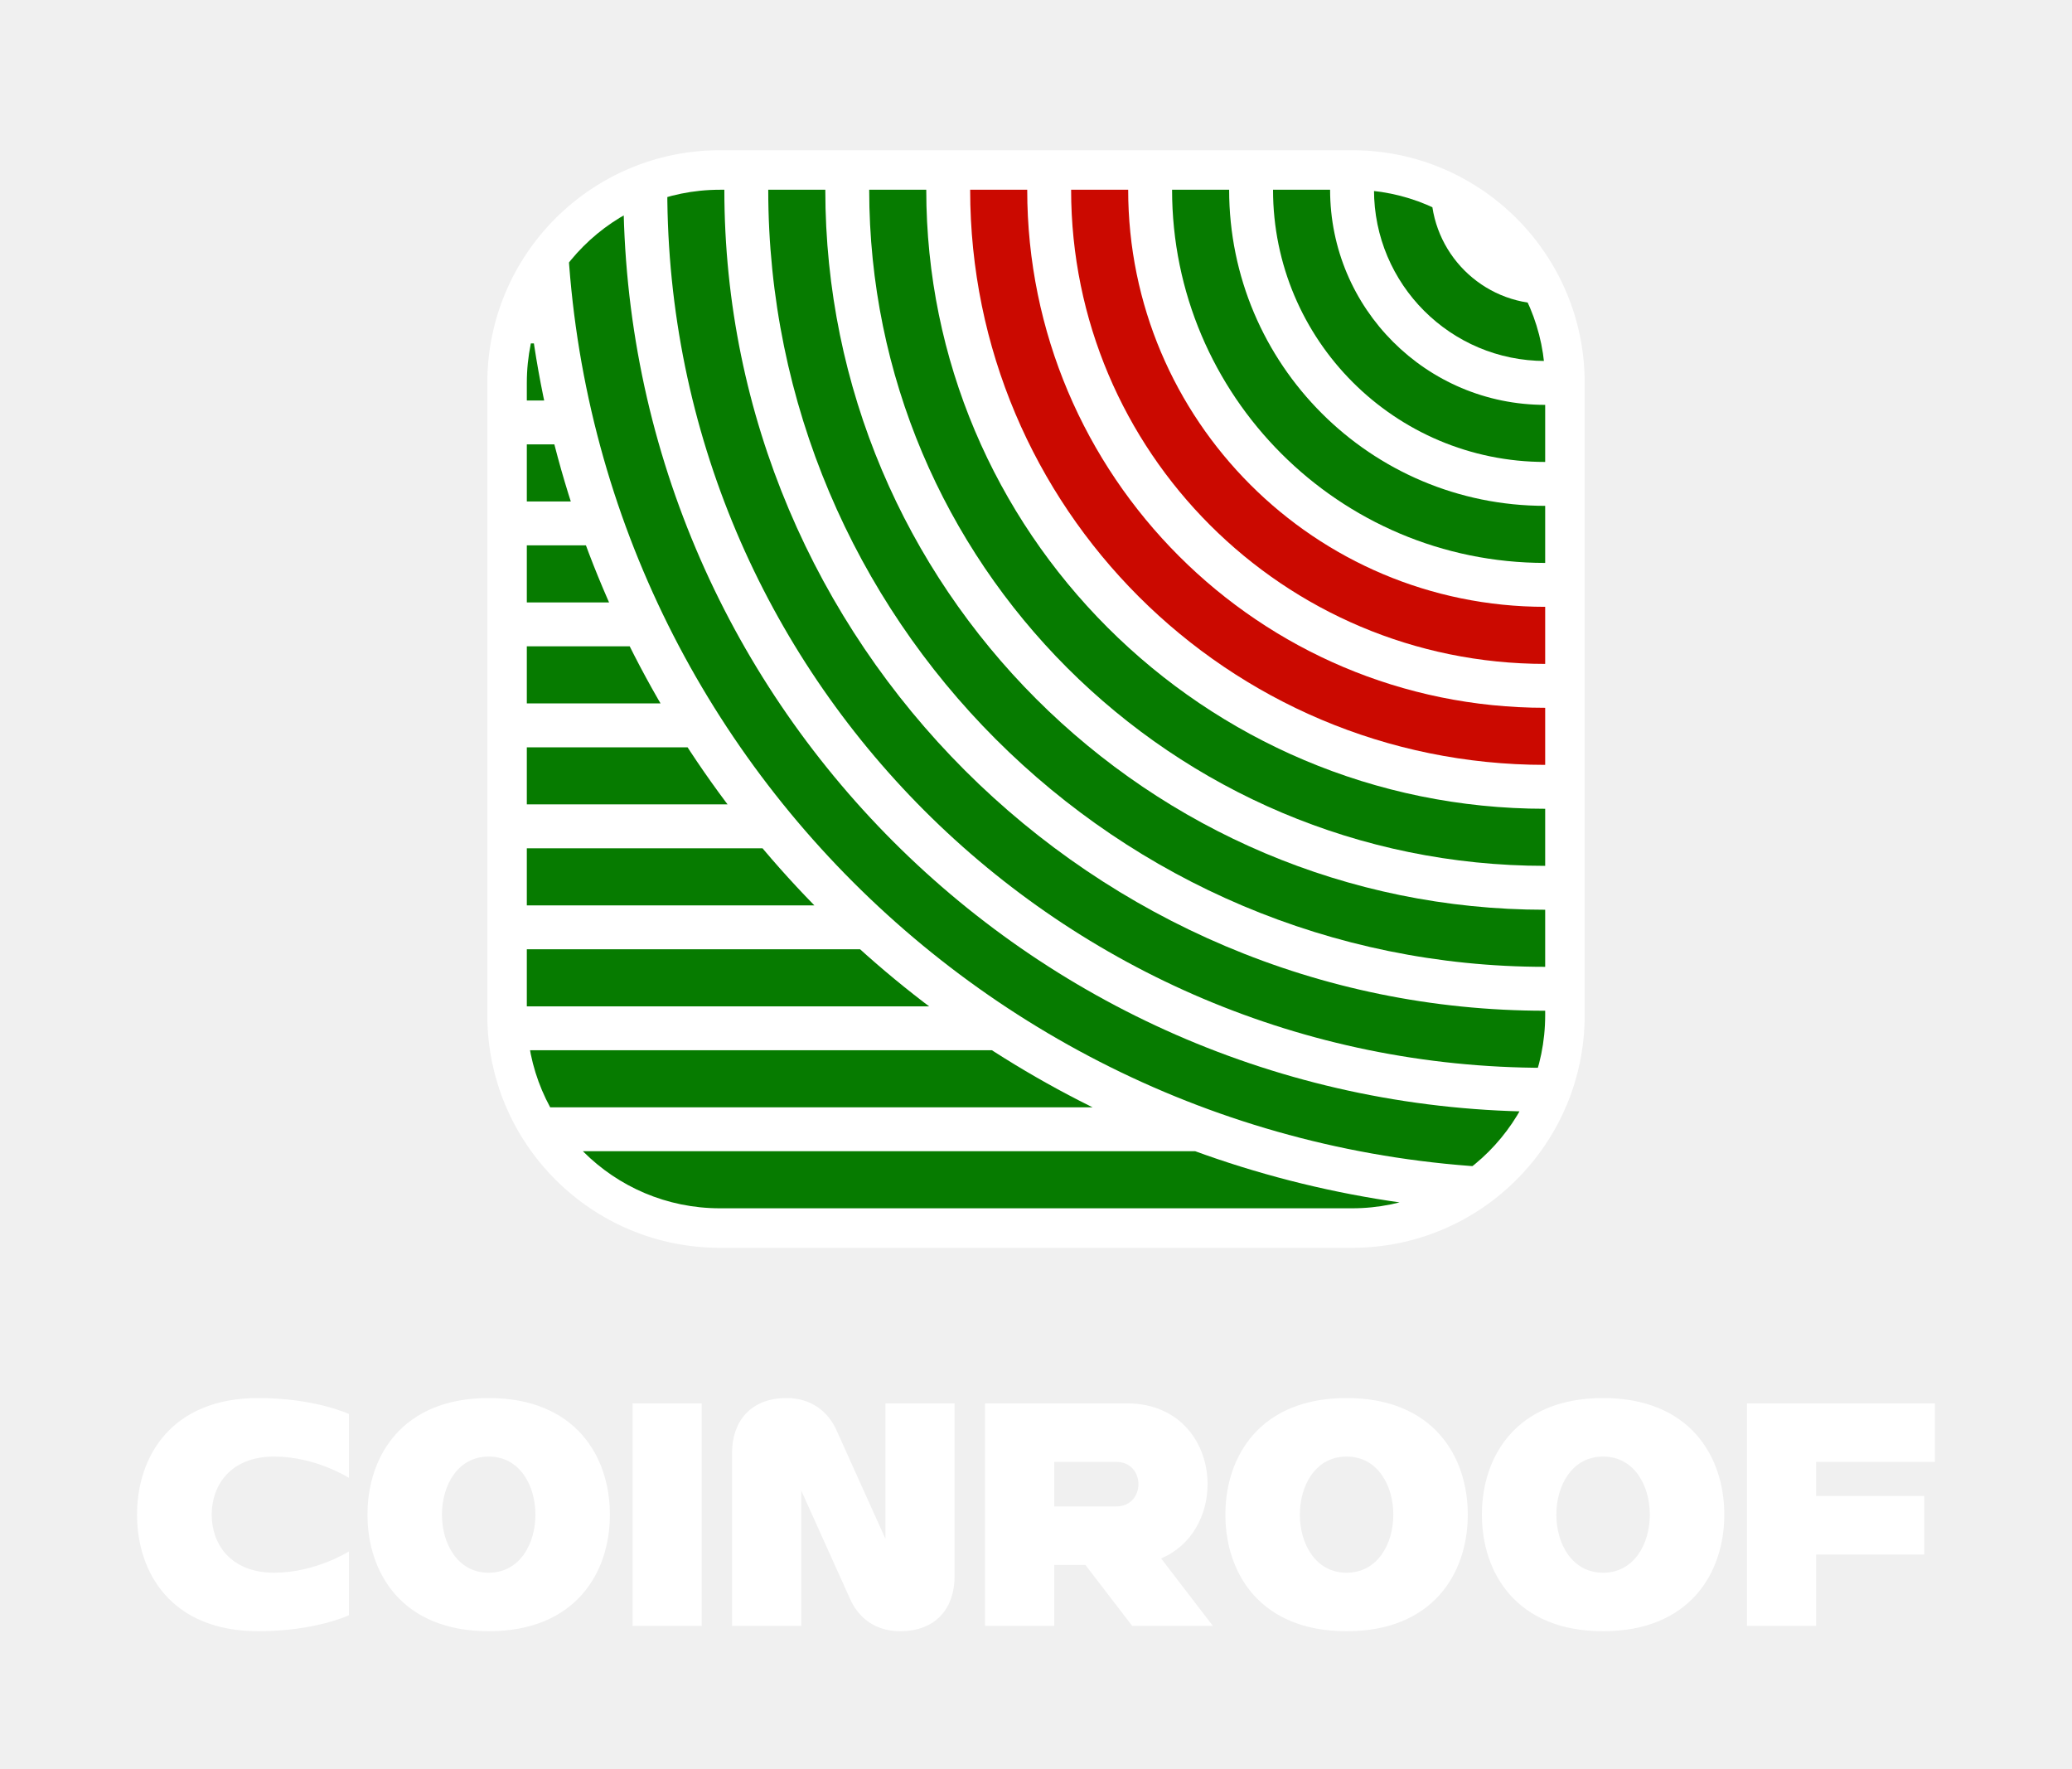
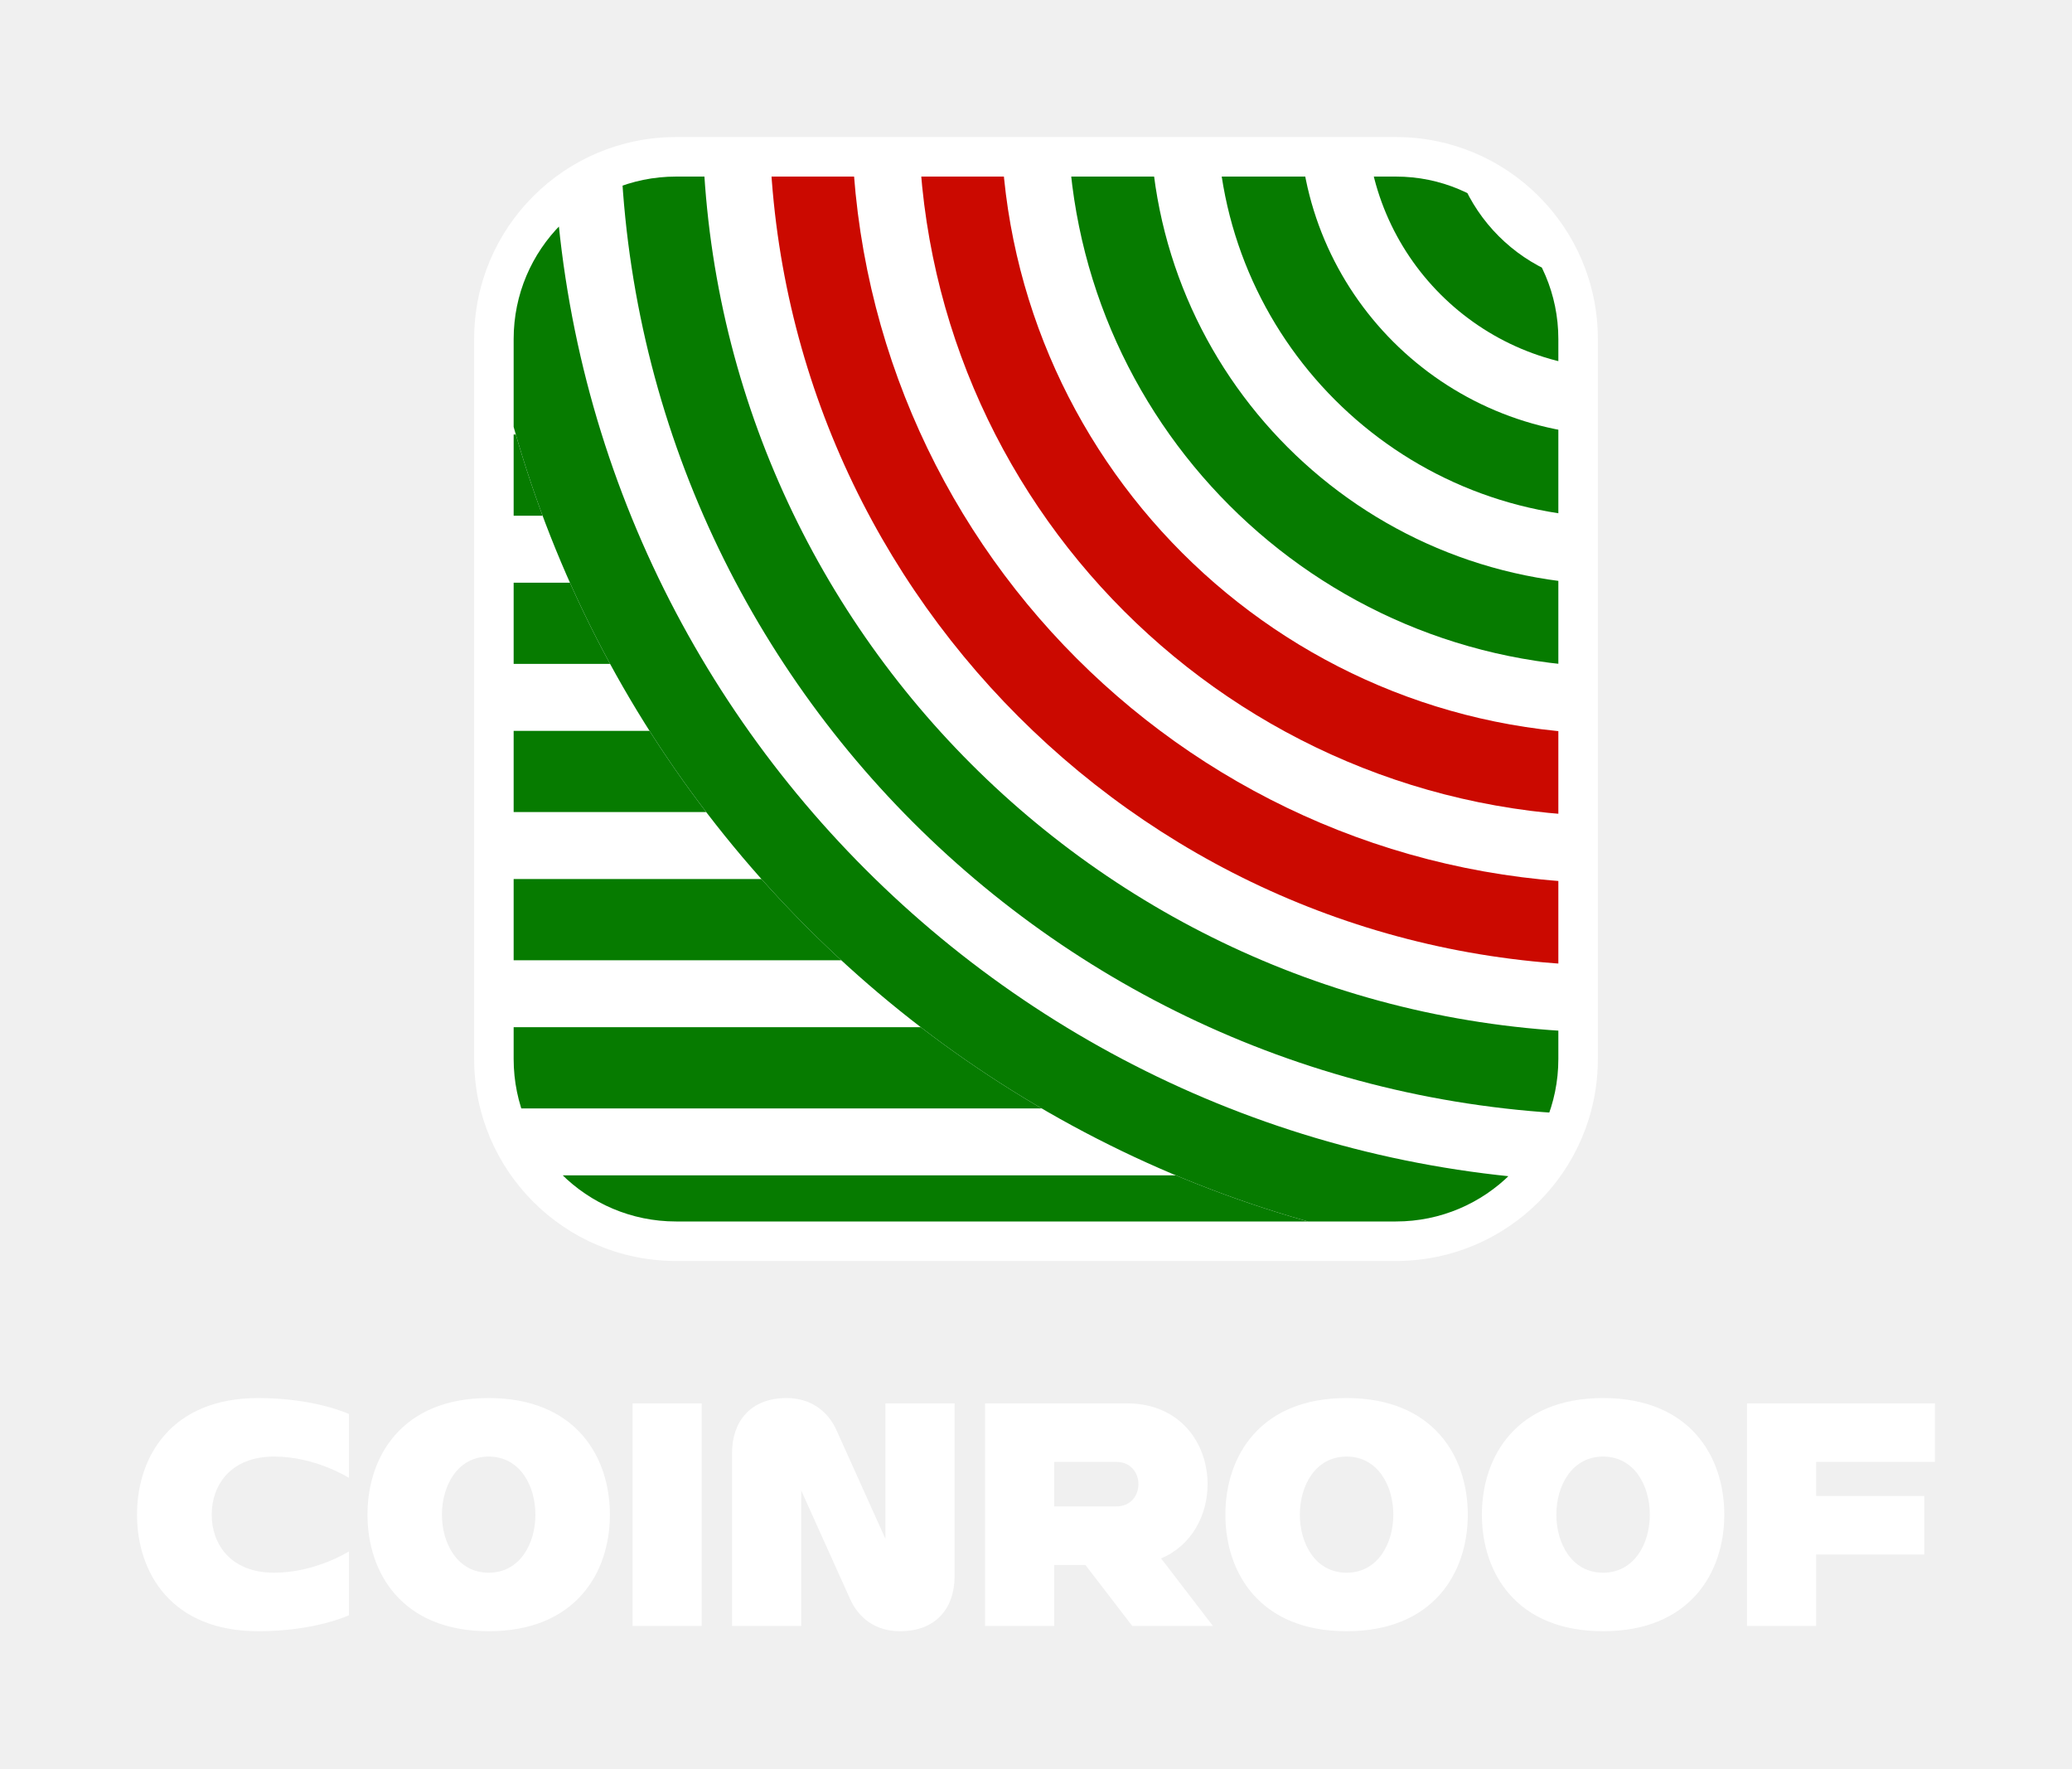
<svg xmlns="http://www.w3.org/2000/svg" viewBox="0 0 604.8 516.1" role="img" aria-label="Coinroof">
  <defs>
    <clipPath id="crInner">
-       <rect x="12" y="12" width="232" height="232" rx="44" />
+       <rect x="9" y="9" width="238" height="238" rx="37" />
    </clipPath>
    <clipPath id="crOuter">
-       <path clip-rule="evenodd" d="M0 0 H256 V256 H0 Z M11 12 a233 233 0 1 0 466 0 a233 233 0 1 0 -466 0 Z" />
+       <path clip-rule="evenodd" d="M-64 -64 H320 V320 H-64 Z M-0.75 -5 a261.75 261.75 0 1 0 523.5 0 a261.75 261.75 0 1 0 -523.5 0 Z" />
    </clipPath>
  </defs>
  <g transform="translate(138.4,40) scale(1.28125)">
-     <rect x="3" y="3" width="250" height="250" rx="53" fill="#FFFFFF" />
+     <rect width="256" height="256" rx="46" fill="#FFFFFF" />
    <g clip-path="url(#crInner)">
-       <path fill="#067B00" fill-rule="evenodd" d="M205 12 a39 39 0 1 0 78 0 a39 39 0 1 0 -78 0 Z M218 12 a26 26 0 1 0 52 0 a26 26 0 1 0 -52 0 Z" />
-       <path fill="#067B00" fill-rule="evenodd" d="M182 12 a62 62 0 1 0 124 0 a62 62 0 1 0 -124 0 Z M195 12 a49 49 0 1 0 98 0 a49 49 0 1 0 -98 0 Z" />
-       <path fill="#067B00" fill-rule="evenodd" d="M159 12 a85 85 0 1 0 170 0 a85 85 0 1 0 -170 0 Z M172 12 a72 72 0 1 0 144 0 a72 72 0 1 0 -144 0 Z" />
-       <path fill="#CB0900" fill-rule="evenodd" d="M136 12 a108 108 0 1 0 216 0 a108 108 0 1 0 -216 0 Z M149 12 a95 95 0 1 0 190 0 a95 95 0 1 0 -190 0 Z" />
-       <path fill="#CB0900" fill-rule="evenodd" d="M113 12 a131 131 0 1 0 262 0 a131 131 0 1 0 -262 0 Z M126 12 a118 118 0 1 0 236 0 a118 118 0 1 0 -236 0 Z" />
-       <path fill="#067B00" fill-rule="evenodd" d="M90 12 a154 154 0 1 0 308 0 a154 154 0 1 0 -308 0 Z M103 12 a141 141 0 1 0 282 0 a141 141 0 1 0 -282 0 Z" />
-       <path fill="#067B00" fill-rule="evenodd" d="M67 12 a177 177 0 1 0 354 0 a177 177 0 1 0 -354 0 Z M80 12 a164 164 0 1 0 328 0 a164 164 0 1 0 -328 0 Z" />
-       <path fill="#067B00" fill-rule="evenodd" d="M44 12 a200 200 0 1 0 400 0 a200 200 0 1 0 -400 0 Z M57 12 a187 187 0 1 0 374 0 a187 187 0 1 0 -374 0 Z" />
-       <path fill="#067B00" fill-rule="evenodd" d="M21 12 a223 223 0 1 0 446 0 a223 223 0 1 0 -446 0 Z M34 12 a210 210 0 1 0 420 0 a210 210 0 1 0 -420 0 Z" />
+       <path fill="#067B00" fill-rule="evenodd" d="M203.25 -5 a57.75 57.75 0 1 0 115.5 0 a57.75 57.75 0 1 0 -115.5 0 Z M222 -5 a39 39 0 1 0 78 0 a39 39 0 1 0 -78 0 Z" />
+       <path fill="#067B00" fill-rule="evenodd" d="M169.25 -5 a91.75 91.75 0 1 0 183.5 0 a91.75 91.75 0 1 0 -183.5 0 Z M188.0 -5 a73.0 73.0 0 1 0 146.0 0 a73.0 73.0 0 1 0 -146.0 0 Z" />
+       <path fill="#067B00" fill-rule="evenodd" d="M135.25 -5 a125.75 125.75 0 1 0 251.5 0 a125.75 125.75 0 1 0 -251.5 0 Z M154.0 -5 a107.0 107.0 0 1 0 214.0 0 a107.0 107.0 0 1 0 -214.0 0 Z" />
+       <path fill="#CB0900" fill-rule="evenodd" d="M101.25 -5 a159.75 159.75 0 1 0 319.5 0 a159.75 159.75 0 1 0 -319.5 0 Z M120.0 -5 a141.0 141.0 0 1 0 282.0 0 a141.0 141.0 0 1 0 -282.0 0 Z" />
+       <path fill="#CB0900" fill-rule="evenodd" d="M67.25 -5 a193.75 193.75 0 1 0 387.5 0 a193.75 193.75 0 1 0 -387.5 0 Z M86.0 -5 a175.0 175.0 0 1 0 350.0 0 a175.0 175.0 0 1 0 -350.0 0 Z" />
+       <path fill="#067B00" fill-rule="evenodd" d="M33.25 -5 a227.75 227.75 0 1 0 455.5 0 a227.75 227.75 0 1 0 -455.5 0 Z M52.0 -5 a209.0 209.0 0 1 0 418.0 0 a209.0 209.0 0 1 0 -418.0 0 Z" />
+       <path fill="#067B00" fill-rule="evenodd" d="M-0.75 -5 a261.75 261.75 0 1 0 523.5 0 a261.75 261.75 0 1 0 -523.5 0 Z M18.0 -5 a243.0 243.0 0 1 0 486.0 0 a243.0 243.0 0 1 0 -486.0 0 Z" />
      <g clip-path="url(#crOuter)">
-         <rect x="0" y="231" width="256" height="13" fill="#067B00" />
-         <rect x="0" y="208" width="256" height="13" fill="#067B00" />
-         <rect x="0" y="185" width="256" height="13" fill="#067B00" />
-         <rect x="0" y="162" width="256" height="13" fill="#067B00" />
-         <rect x="0" y="139" width="256" height="13" fill="#067B00" />
-         <rect x="0" y="116" width="256" height="13" fill="#067B00" />
-         <rect x="0" y="93" width="256" height="13" fill="#067B00" />
-         <rect x="0" y="70" width="256" height="13" fill="#067B00" />
-         <rect x="0" y="47" width="256" height="13" fill="#067B00" />
-         <rect x="0" y="24" width="256" height="13" fill="#067B00" />
+         <rect x="0" y="-33.50" width="256" height="18.5" fill="#067B00" />
+         <rect x="0" y="0.25" width="256" height="18.5" fill="#067B00" />
+         <rect x="0" y="34.00" width="256" height="18.5" fill="#067B00" />
+         <rect x="0" y="67.75" width="256" height="18.5" fill="#067B00" />
+         <rect x="0" y="101.50" width="256" height="18.5" fill="#067B00" />
+         <rect x="0" y="135.25" width="256" height="18.5" fill="#067B00" />
+         <rect x="0" y="169.00" width="256" height="18.5" fill="#067B00" />
+         <rect x="0" y="202.75" width="256" height="18.5" fill="#067B00" />
+         <rect x="0" y="236.50" width="256" height="18.5" fill="#067B00" />
      </g>
    </g>
  </g>
  <path fill="#FFFFFF" transform="translate(40.0,408) scale(0.09278) translate(-22.0,716.7314)" d="M22.0 -350.004C22.0 -166.632 130.678 16.723 403.317 16.723C582.456 16.723 688.54 -33.475 688.54 -33.475V-234.265C688.54 -234.265 583.61 -167.335 453.515 -167.335C315.069 -167.335 256.907 -258.678 256.907 -350.004C256.907 -441.347 315.069 -532.673 453.515 -532.673C583.61 -532.673 688.54 -465.743 688.54 -465.743V-666.533C688.54 -666.533 582.473 -716.73 403.317 -716.73C130.678 -716.73 22.0 -533.358 22.0 -350.004Z M1128.317 -716.73C855.678 -716.73 747.0 -533.358 747.0 -350.004C747.0 -166.649 855.678 16.723 1128.317 16.723C1400.957 16.723 1509.635 -166.649 1509.635 -350.004C1509.635 -533.358 1400.957 -716.73 1128.317 -716.73ZM1128.317 -167.318C1030.298 -167.318 981.288 -258.661 981.288 -349.987C981.288 -441.313 1030.298 -532.656 1128.317 -532.656C1226.337 -532.656 1275.347 -441.313 1275.347 -349.987C1275.347 -258.661 1226.337 -167.318 1128.317 -167.318Z M1798.522 0.007V-699.998H1581.0V0.007Z M2376.482 -273.955 2223.832 -612.672C2196.726 -675.804 2140.822 -716.731 2065.895 -716.731C1949.252 -716.731 1894.001 -639.778 1894.001 -544.838V0.007H2111.523V-426.02L2264.174 -87.32C2291.297 -24.188 2346.246 16.739 2422.111 16.739C2539.306 16.739 2594.004 -60.214 2594.004 -155.154V-699.999H2376.481Z M3390.005 -445.864C3390.005 -572.931 3305.288 -699.997 3135.871 -699.997H2690.0V0.008H2907.522V-191.714H3005.676L3152.872 0.008H3406.738L3243.73 -212.312C3341.164 -253.256 3390.005 -349.502 3390.005 -445.864ZM2907.523 -515.939H3102.407C3149.124 -515.939 3172.482 -480.901 3172.482 -445.863C3172.482 -410.825 3149.124 -375.787 3102.407 -375.787H2907.523Z M3827.317 -716.73C3554.678 -716.73 3446.0 -533.358 3446.0 -350.004C3446.0 -166.649 3554.678 16.723 3827.317 16.723C4099.957 16.723 4208.635 -166.649 4208.635 -350.004C4208.635 -533.358 4099.957 -716.73 3827.317 -716.73ZM3827.317 -167.318C3729.298 -167.318 3680.288 -258.661 3680.288 -349.987C3680.288 -441.313 3729.298 -532.656 3827.317 -532.656C3925.337 -532.656 3974.347 -441.313 3974.347 -349.987C3974.347 -258.661 3925.337 -167.318 3827.317 -167.318Z M4634.317 -716.73C4361.678 -716.73 4253.0 -533.358 4253.0 -350.004C4253.0 -166.649 4361.678 16.723 4634.317 16.723C4906.957 16.723 5015.635 -166.649 5015.635 -350.004C5015.635 -533.358 4906.957 -716.73 4634.317 -716.73ZM4634.317 -167.318C4536.298 -167.318 4487.288 -258.661 4487.288 -349.987C4487.288 -441.313 4536.298 -532.656 4634.317 -532.656C4732.337 -532.656 4781.347 -441.313 4781.347 -349.987C4781.347 -258.661 4732.337 -167.318 4634.317 -167.318Z M5087.0 -699.998V0.007H5304.522V-224.51H5644.778V-408.567H5304.522V-515.94H5678.243V-699.998Z" />
</svg>
